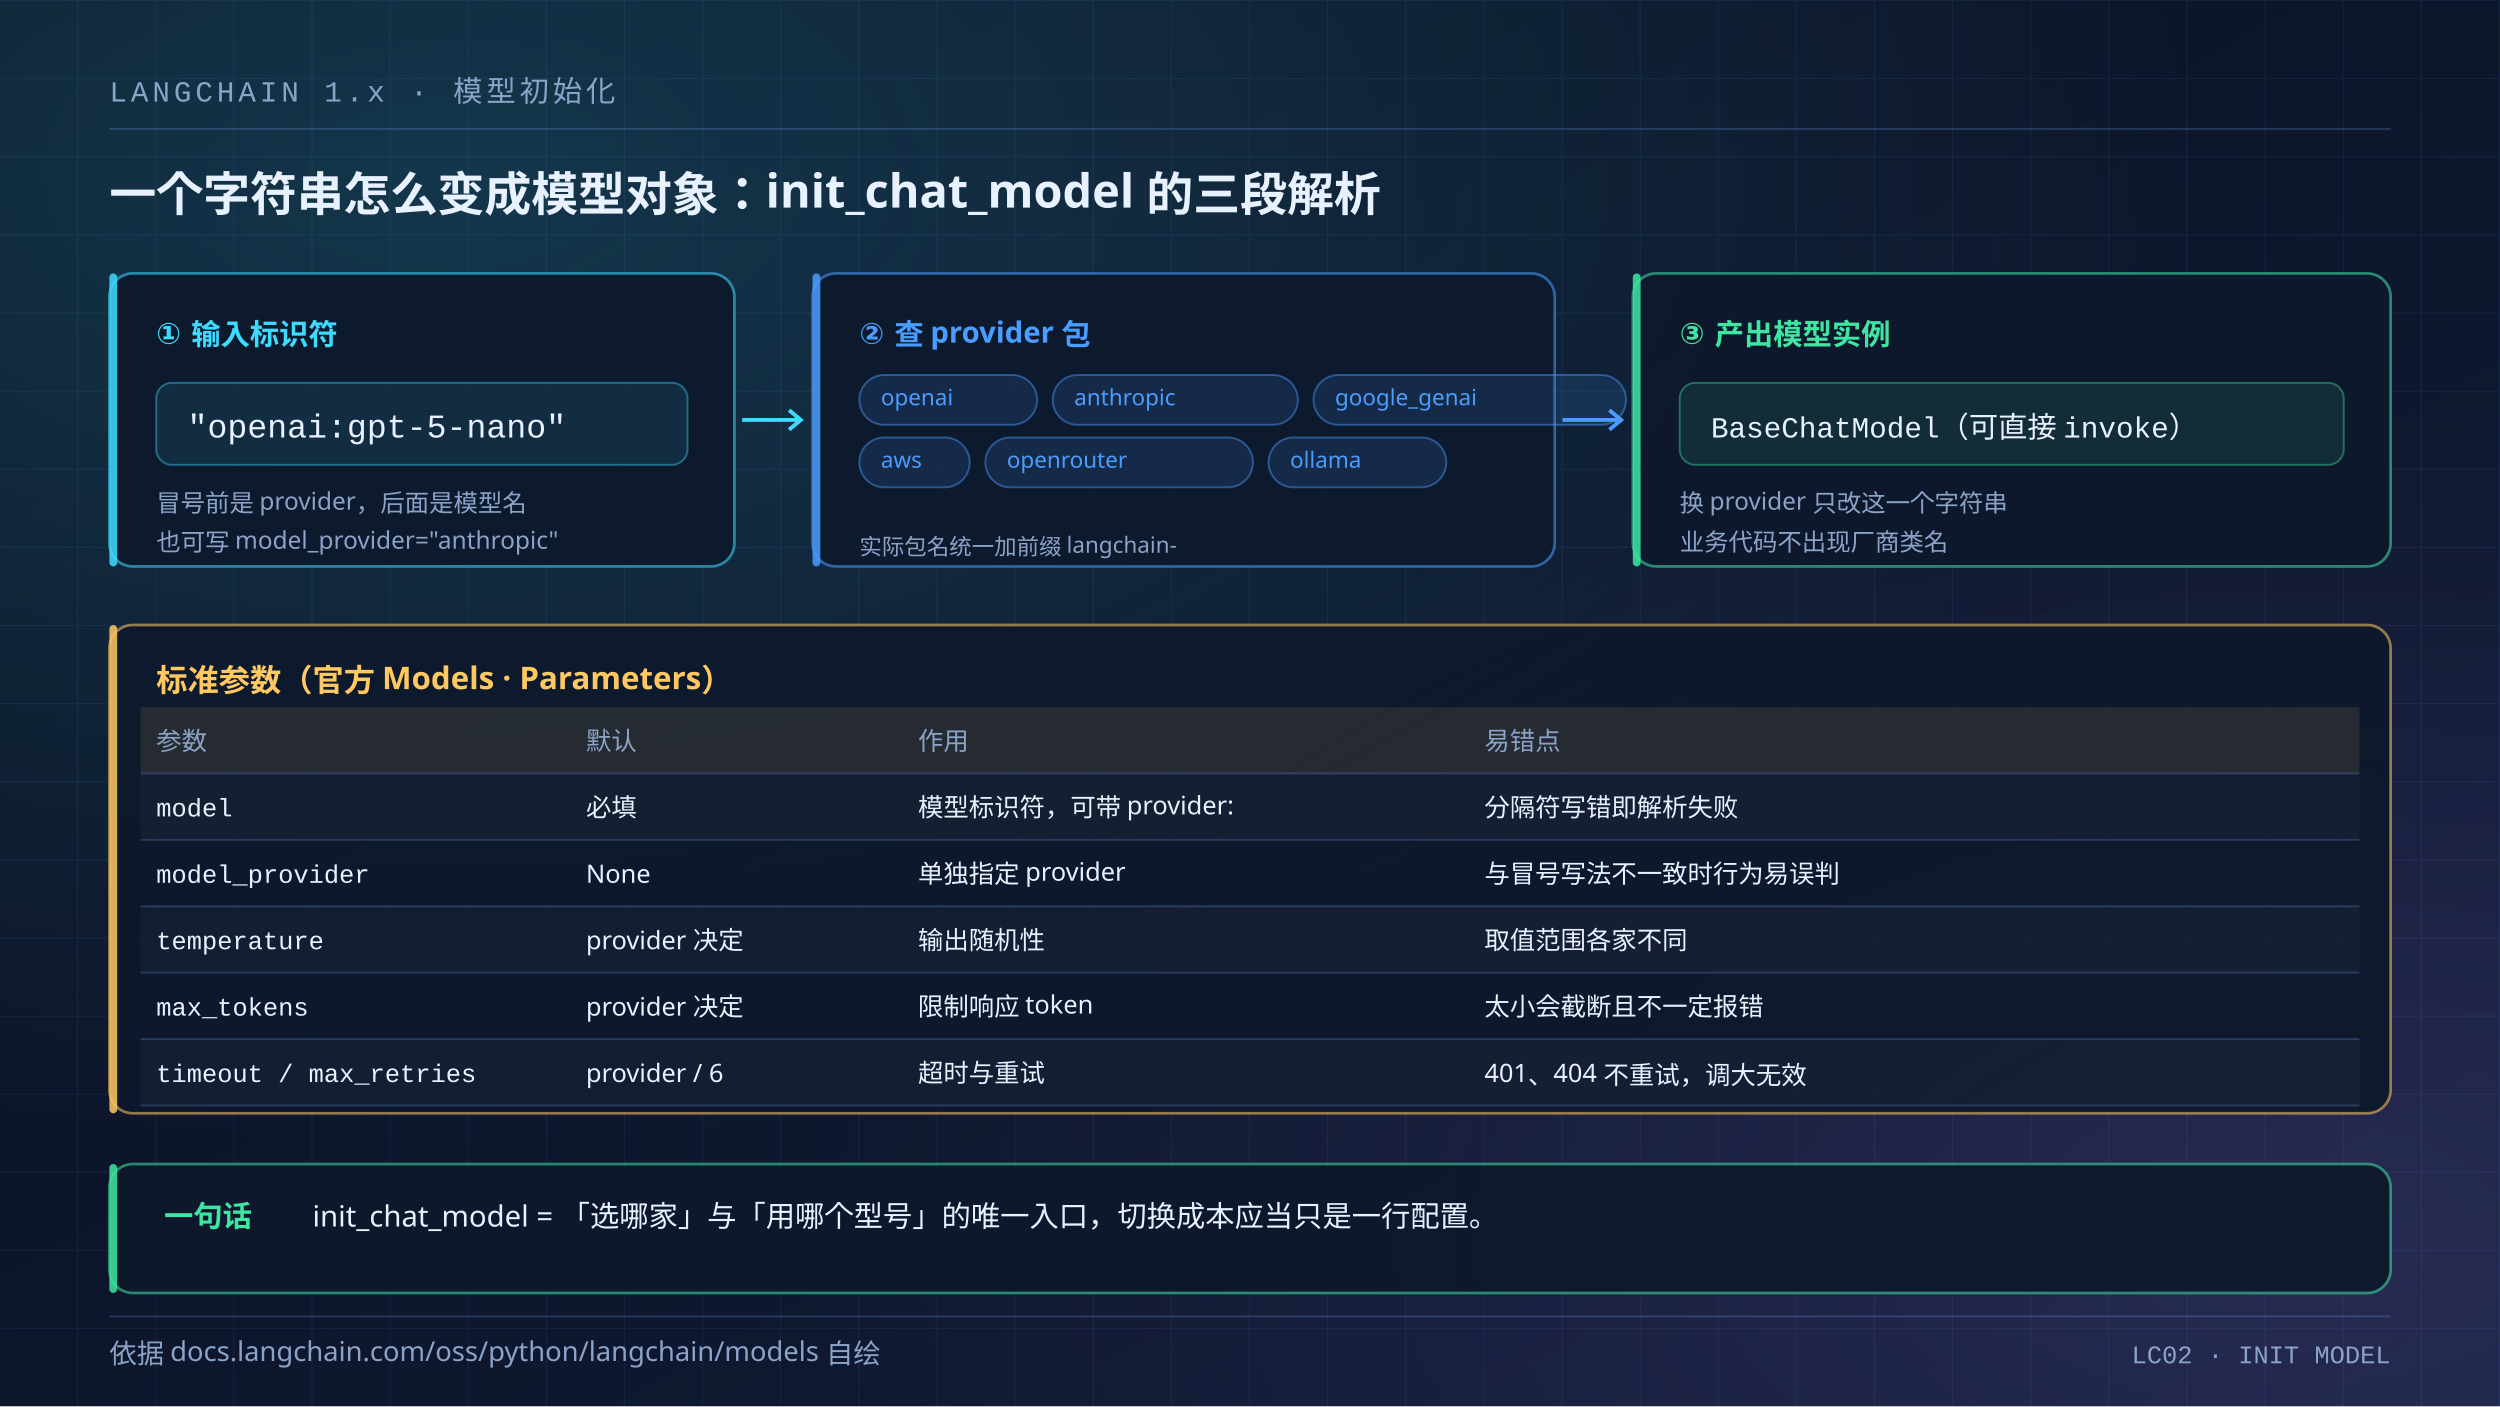
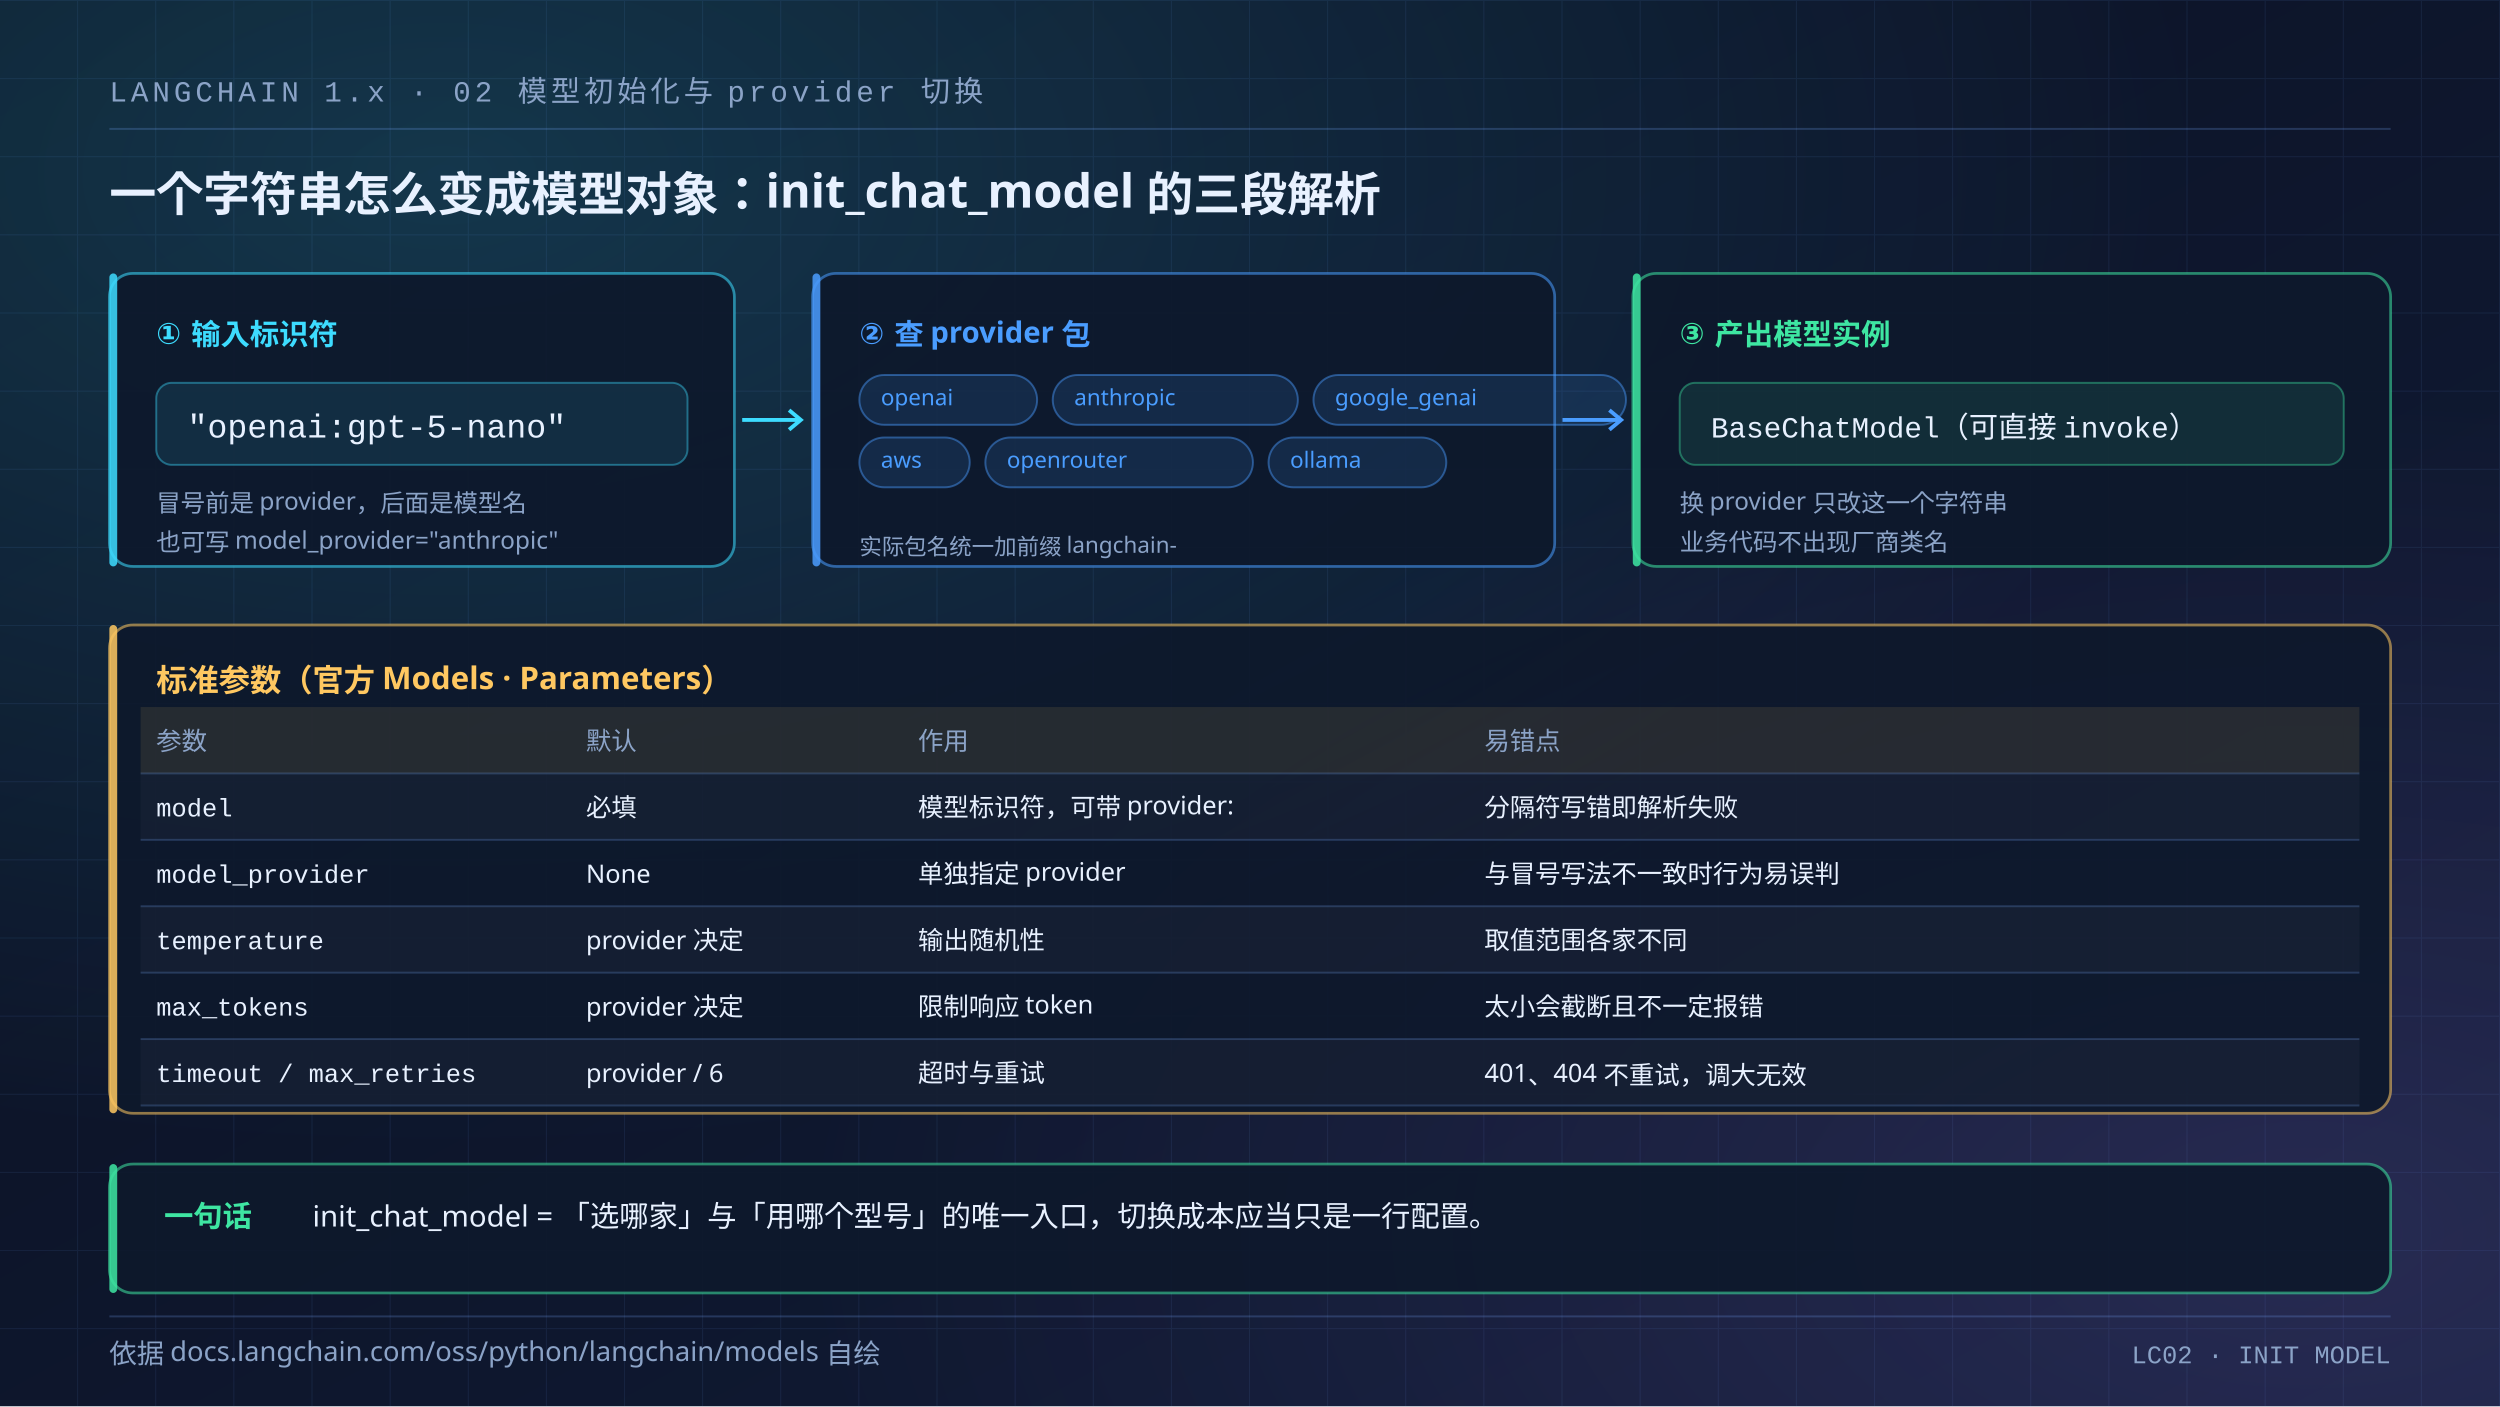
<svg xmlns="http://www.w3.org/2000/svg" width="1280" height="720" viewBox="0 0 1280 720">
  <defs>
    <linearGradient id="g1" x1="0" y1="0" x2="1" y2="1">
      <stop offset="0" stop-color="#0a1020" />
      <stop offset="1" stop-color="#111c38" />
    </linearGradient>
    <radialGradient id="glow" cx="18%" cy="12%" r="70%">
      <stop offset="0" stop-color="rgba(61,220,255,0.18)" />
      <stop offset="1" stop-color="rgba(61,220,255,0)" />
    </radialGradient>
    <radialGradient id="glow2" cx="92%" cy="88%" r="60%">
      <stop offset="0" stop-color="rgba(179,136,255,0.14)" />
      <stop offset="1" stop-color="rgba(179,136,255,0)" />
    </radialGradient>
    <pattern id="grid" width="40" height="40" patternUnits="userSpaceOnUse">
      <path d="M0 0H40V40" fill="none" stroke="rgba(90,140,220,0.10)" stroke-width="1" />
    </pattern>
  </defs>
  <rect width="1280" height="720" fill="url(#g1)" />
  <rect width="1280" height="720" fill="url(#grid)" />
  <rect width="1280" height="720" fill="url(#glow)" />
  <rect width="1280" height="720" fill="url(#glow2)" />
-   <text x="56" y="52" font-family="Consolas,'Courier New',monospace" font-size="15" fill="#8ba3c7" letter-spacing="2">LANGCHAIN 1.x · 模型初始化</text>
+   <text x="56" y="52" font-family="Consolas,'Courier New',monospace" font-size="15" fill="#8ba3c7" letter-spacing="2">LANGCHAIN 1.x · 02 模型初始化与 provider 切换</text>
  <line x1="56" y1="66" x2="1224" y2="66" stroke="rgba(120,170,255,0.22)" stroke-width="1" />
  <text x="56" y="108" font-family="'Segoe UI','PingFang SC','Microsoft YaHei',sans-serif" font-size="24" fill="#e8f1ff" font-weight="600" text-anchor="start" letter-spacing="0">一个字符串怎么变成模型对象：init_chat_model 的三段解析</text>
  <rect x="56" y="140" width="320" height="150" rx="12" fill="rgba(14,24,44,0.92)" stroke="#3ddcff" stroke-width="1.4" stroke-opacity="0.55" />
  <rect x="56" y="140" width="4" height="150" rx="2" fill="#3ddcff" fill-opacity="0.85" />
  <text x="80" y="176" font-family="'Segoe UI','PingFang SC','Microsoft YaHei',sans-serif" font-size="15" fill="#3ddcff" font-weight="600" text-anchor="start" letter-spacing="0">① 输入标识符</text>
  <rect x="80" y="196" width="272" height="42" rx="8" fill="rgba(61,220,255,0.10)" stroke="#3ddcff" stroke-opacity="0.4" />
  <text x="96" y="224" font-family="Consolas,'Courier New',monospace" font-size="17" fill="#e8f1ff" font-weight="400" text-anchor="start" letter-spacing="0">"openai:gpt-5-nano"</text>
  <text x="80" y="262" font-family="'Segoe UI','PingFang SC','Microsoft YaHei',sans-serif" font-size="12.5" fill="#8ba3c7" font-weight="400" text-anchor="start" letter-spacing="0">冒号前是 provider，后面是模型名</text>
  <text x="80" y="282" font-family="'Segoe UI','PingFang SC','Microsoft YaHei',sans-serif" font-size="12.5" fill="#8ba3c7" font-weight="400" text-anchor="start" letter-spacing="0">也可写 model_provider="anthropic"</text>
  <rect x="416" y="140" width="380" height="150" rx="12" fill="rgba(14,24,44,0.92)" stroke="#4a9dff" stroke-width="1.4" stroke-opacity="0.55" />
  <rect x="416" y="140" width="4" height="150" rx="2" fill="#4a9dff" fill-opacity="0.85" />
  <text x="440" y="176" font-family="'Segoe UI','PingFang SC','Microsoft YaHei',sans-serif" font-size="15" fill="#4a9dff" font-weight="600" text-anchor="start" letter-spacing="0">② 查 provider 包</text>
  <rect x="440" y="192" width="91" height="25.5" rx="12.75" fill="#4a9dff" fill-opacity="0.13" stroke="#4a9dff" stroke-opacity="0.45" />
  <text x="451" y="207.5" font-family="'Segoe UI','PingFang SC','Microsoft YaHei',sans-serif" font-size="11.5" fill="#4a9dff" font-weight="400" text-anchor="start" letter-spacing="0">openai</text>
  <rect x="539" y="192" width="125.5" height="25.5" rx="12.75" fill="#4a9dff" fill-opacity="0.13" stroke="#4a9dff" stroke-opacity="0.45" />
  <text x="550" y="207.5" font-family="'Segoe UI','PingFang SC','Microsoft YaHei',sans-serif" font-size="11.5" fill="#4a9dff" font-weight="400" text-anchor="start" letter-spacing="0">anthropic</text>
  <rect x="672.5" y="192" width="160" height="25.5" rx="12.75" fill="#4a9dff" fill-opacity="0.13" stroke="#4a9dff" stroke-opacity="0.45" />
  <text x="683.5" y="207.5" font-family="'Segoe UI','PingFang SC','Microsoft YaHei',sans-serif" font-size="11.5" fill="#4a9dff" font-weight="400" text-anchor="start" letter-spacing="0">google_genai</text>
  <rect x="440" y="224" width="56.5" height="25.5" rx="12.75" fill="#4a9dff" fill-opacity="0.13" stroke="#4a9dff" stroke-opacity="0.45" />
  <text x="451" y="239.5" font-family="'Segoe UI','PingFang SC','Microsoft YaHei',sans-serif" font-size="11.5" fill="#4a9dff" font-weight="400" text-anchor="start" letter-spacing="0">aws</text>
  <rect x="504.5" y="224" width="137" height="25.5" rx="12.75" fill="#4a9dff" fill-opacity="0.13" stroke="#4a9dff" stroke-opacity="0.45" />
  <text x="515.5" y="239.5" font-family="'Segoe UI','PingFang SC','Microsoft YaHei',sans-serif" font-size="11.5" fill="#4a9dff" font-weight="400" text-anchor="start" letter-spacing="0">openrouter</text>
  <rect x="649.5" y="224" width="91" height="25.5" rx="12.75" fill="#4a9dff" fill-opacity="0.13" stroke="#4a9dff" stroke-opacity="0.45" />
  <text x="660.5" y="239.5" font-family="'Segoe UI','PingFang SC','Microsoft YaHei',sans-serif" font-size="11.5" fill="#4a9dff" font-weight="400" text-anchor="start" letter-spacing="0">ollama</text>
  <text x="440" y="284" font-family="'Segoe UI','PingFang SC','Microsoft YaHei',sans-serif" font-size="11.5" fill="#8ba3c7" font-weight="400" text-anchor="start" letter-spacing="0">实际包名统一加前缀 langchain-</text>
  <rect x="836" y="140" width="388" height="150" rx="12" fill="rgba(14,24,44,0.92)" stroke="#3ee6a2" stroke-width="1.4" stroke-opacity="0.55" />
  <rect x="836" y="140" width="4" height="150" rx="2" fill="#3ee6a2" fill-opacity="0.85" />
  <text x="860" y="176" font-family="'Segoe UI','PingFang SC','Microsoft YaHei',sans-serif" font-size="15" fill="#3ee6a2" font-weight="600" text-anchor="start" letter-spacing="0">③ 产出模型实例</text>
  <rect x="860" y="196" width="340" height="42" rx="8" fill="rgba(62,230,162,0.10)" stroke="#3ee6a2" stroke-opacity="0.4" />
  <text x="876" y="224" font-family="Consolas,'Courier New',monospace" font-size="15" fill="#e8f1ff" font-weight="400" text-anchor="start" letter-spacing="0">BaseChatModel（可直接 invoke）</text>
  <text x="860" y="262" font-family="'Segoe UI','PingFang SC','Microsoft YaHei',sans-serif" font-size="12.5" fill="#8ba3c7" font-weight="400" text-anchor="start" letter-spacing="0">换 provider 只改这一个字符串</text>
  <text x="860" y="282" font-family="'Segoe UI','PingFang SC','Microsoft YaHei',sans-serif" font-size="12.5" fill="#8ba3c7" font-weight="400" text-anchor="start" letter-spacing="0">业务代码不出现厂商类名</text>
  <path d="M380 215 L410 215 M404 210 L410 215 L404 220" stroke="#3ddcff" stroke-width="2" fill="none" />
  <path d="M800 215 L830 215 M824 210 L830 215 L824 220" stroke="#4a9dff" stroke-width="2" fill="none" />
  <rect x="56" y="320" width="1168" height="250" rx="12" fill="rgba(14,24,44,0.92)" stroke="#ffc861" stroke-width="1.4" stroke-opacity="0.55" />
  <rect x="56" y="320" width="4" height="250" rx="2" fill="#ffc861" fill-opacity="0.85" />
  <text x="80" y="354" font-family="'Segoe UI','PingFang SC','Microsoft YaHei',sans-serif" font-size="16" fill="#ffc861" font-weight="600" text-anchor="start" letter-spacing="0">标准参数（官方 Models · Parameters）</text>
  <rect x="72" y="362" width="1136" height="34" fill="rgba(255,200,97,0.10)" />
  <line x1="72" y1="396" x2="1208" y2="396" stroke="rgba(120,170,255,0.22)" />
  <text x="80" y="384" font-family="'Segoe UI','PingFang SC','Microsoft YaHei',sans-serif" font-size="13" fill="#8ba3c7" font-weight="400" text-anchor="start" letter-spacing="0">参数</text>
  <text x="300" y="384" font-family="'Segoe UI','PingFang SC','Microsoft YaHei',sans-serif" font-size="13" fill="#8ba3c7" font-weight="400" text-anchor="start" letter-spacing="0">默认</text>
  <text x="470" y="384" font-family="'Segoe UI','PingFang SC','Microsoft YaHei',sans-serif" font-size="13" fill="#8ba3c7" font-weight="400" text-anchor="start" letter-spacing="0">作用</text>
  <text x="760" y="384" font-family="'Segoe UI','PingFang SC','Microsoft YaHei',sans-serif" font-size="13" fill="#8ba3c7" font-weight="400" text-anchor="start" letter-spacing="0">易错点</text>
  <rect x="72" y="396" width="1136" height="34" fill="rgba(255,255,255,0.03)" />
  <line x1="72" y1="430" x2="1208" y2="430" stroke="rgba(120,170,255,0.22)" />
  <text x="80" y="418" font-family="Consolas,'Courier New',monospace" font-size="13" fill="#e8f1ff" font-weight="400" text-anchor="start" letter-spacing="0">model</text>
  <text x="300" y="418" font-family="'Segoe UI','PingFang SC','Microsoft YaHei',sans-serif" font-size="13" fill="#e8f1ff" font-weight="400" text-anchor="start" letter-spacing="0">必填</text>
  <text x="470" y="418" font-family="'Segoe UI','PingFang SC','Microsoft YaHei',sans-serif" font-size="13" fill="#e8f1ff" font-weight="400" text-anchor="start" letter-spacing="0">模型标识符，可带 provider:</text>
  <text x="760" y="418" font-family="'Segoe UI','PingFang SC','Microsoft YaHei',sans-serif" font-size="13" fill="#e8f1ff" font-weight="400" text-anchor="start" letter-spacing="0">分隔符写错即解析失败</text>
  <rect x="72" y="430" width="1136" height="34" fill="transparent" />
  <line x1="72" y1="464" x2="1208" y2="464" stroke="rgba(120,170,255,0.22)" />
  <text x="80" y="452" font-family="Consolas,'Courier New',monospace" font-size="13" fill="#e8f1ff" font-weight="400" text-anchor="start" letter-spacing="0">model_provider</text>
  <text x="300" y="452" font-family="'Segoe UI','PingFang SC','Microsoft YaHei',sans-serif" font-size="13" fill="#e8f1ff" font-weight="400" text-anchor="start" letter-spacing="0">None</text>
  <text x="470" y="452" font-family="'Segoe UI','PingFang SC','Microsoft YaHei',sans-serif" font-size="13" fill="#e8f1ff" font-weight="400" text-anchor="start" letter-spacing="0">单独指定 provider</text>
  <text x="760" y="452" font-family="'Segoe UI','PingFang SC','Microsoft YaHei',sans-serif" font-size="13" fill="#e8f1ff" font-weight="400" text-anchor="start" letter-spacing="0">与冒号写法不一致时行为易误判</text>
  <rect x="72" y="464" width="1136" height="34" fill="rgba(255,255,255,0.03)" />
  <line x1="72" y1="498" x2="1208" y2="498" stroke="rgba(120,170,255,0.22)" />
  <text x="80" y="486" font-family="Consolas,'Courier New',monospace" font-size="13" fill="#e8f1ff" font-weight="400" text-anchor="start" letter-spacing="0">temperature</text>
  <text x="300" y="486" font-family="'Segoe UI','PingFang SC','Microsoft YaHei',sans-serif" font-size="13" fill="#e8f1ff" font-weight="400" text-anchor="start" letter-spacing="0">provider 决定</text>
  <text x="470" y="486" font-family="'Segoe UI','PingFang SC','Microsoft YaHei',sans-serif" font-size="13" fill="#e8f1ff" font-weight="400" text-anchor="start" letter-spacing="0">输出随机性</text>
  <text x="760" y="486" font-family="'Segoe UI','PingFang SC','Microsoft YaHei',sans-serif" font-size="13" fill="#e8f1ff" font-weight="400" text-anchor="start" letter-spacing="0">取值范围各家不同</text>
  <rect x="72" y="498" width="1136" height="34" fill="transparent" />
  <line x1="72" y1="532" x2="1208" y2="532" stroke="rgba(120,170,255,0.22)" />
  <text x="80" y="520" font-family="Consolas,'Courier New',monospace" font-size="13" fill="#e8f1ff" font-weight="400" text-anchor="start" letter-spacing="0">max_tokens</text>
  <text x="300" y="520" font-family="'Segoe UI','PingFang SC','Microsoft YaHei',sans-serif" font-size="13" fill="#e8f1ff" font-weight="400" text-anchor="start" letter-spacing="0">provider 决定</text>
  <text x="470" y="520" font-family="'Segoe UI','PingFang SC','Microsoft YaHei',sans-serif" font-size="13" fill="#e8f1ff" font-weight="400" text-anchor="start" letter-spacing="0">限制响应 token</text>
  <text x="760" y="520" font-family="'Segoe UI','PingFang SC','Microsoft YaHei',sans-serif" font-size="13" fill="#e8f1ff" font-weight="400" text-anchor="start" letter-spacing="0">太小会截断且不一定报错</text>
  <rect x="72" y="532" width="1136" height="34" fill="rgba(255,255,255,0.03)" />
  <line x1="72" y1="566" x2="1208" y2="566" stroke="rgba(120,170,255,0.22)" />
  <text x="80" y="554" font-family="Consolas,'Courier New',monospace" font-size="13" fill="#e8f1ff" font-weight="400" text-anchor="start" letter-spacing="0">timeout / max_retries</text>
  <text x="300" y="554" font-family="'Segoe UI','PingFang SC','Microsoft YaHei',sans-serif" font-size="13" fill="#e8f1ff" font-weight="400" text-anchor="start" letter-spacing="0">provider / 6</text>
  <text x="470" y="554" font-family="'Segoe UI','PingFang SC','Microsoft YaHei',sans-serif" font-size="13" fill="#e8f1ff" font-weight="400" text-anchor="start" letter-spacing="0">超时与重试</text>
  <text x="760" y="554" font-family="'Segoe UI','PingFang SC','Microsoft YaHei',sans-serif" font-size="13" fill="#e8f1ff" font-weight="400" text-anchor="start" letter-spacing="0">401、404 不重试，调大无效</text>
  <rect x="56" y="596" width="1168" height="66" rx="12" fill="rgba(14,24,44,0.92)" stroke="#3ee6a2" stroke-width="1.4" stroke-opacity="0.55" />
  <rect x="56" y="596" width="4" height="66" rx="2" fill="#3ee6a2" fill-opacity="0.85" />
  <text x="84" y="628" font-family="'Segoe UI','PingFang SC','Microsoft YaHei',sans-serif" font-size="15" fill="#3ee6a2" font-weight="600" text-anchor="start" letter-spacing="0">一句话</text>
  <text x="160" y="628" font-family="'Segoe UI','PingFang SC','Microsoft YaHei',sans-serif" font-size="15" fill="#e8f1ff" font-weight="400" text-anchor="start" letter-spacing="0">init_chat_model = 「选哪家」与「用哪个型号」的唯一入口，切换成本应当只是一行配置。</text>
  <line x1="56" y1="674" x2="1224" y2="674" stroke="rgba(120,170,255,0.22)" />
  <text x="56" y="698" font-family="'Segoe UI','PingFang SC','Microsoft YaHei',sans-serif" font-size="14" fill="#8ba3c7" font-weight="400" text-anchor="start" letter-spacing="0">依据 docs.langchain.com/oss/python/langchain/models 自绘</text>
  <text x="1224" y="698" font-family="Consolas,'Courier New',monospace" font-size="13" fill="#8ba3c7" font-weight="400" text-anchor="end" letter-spacing="0">LC02 · INIT MODEL</text>
</svg>
